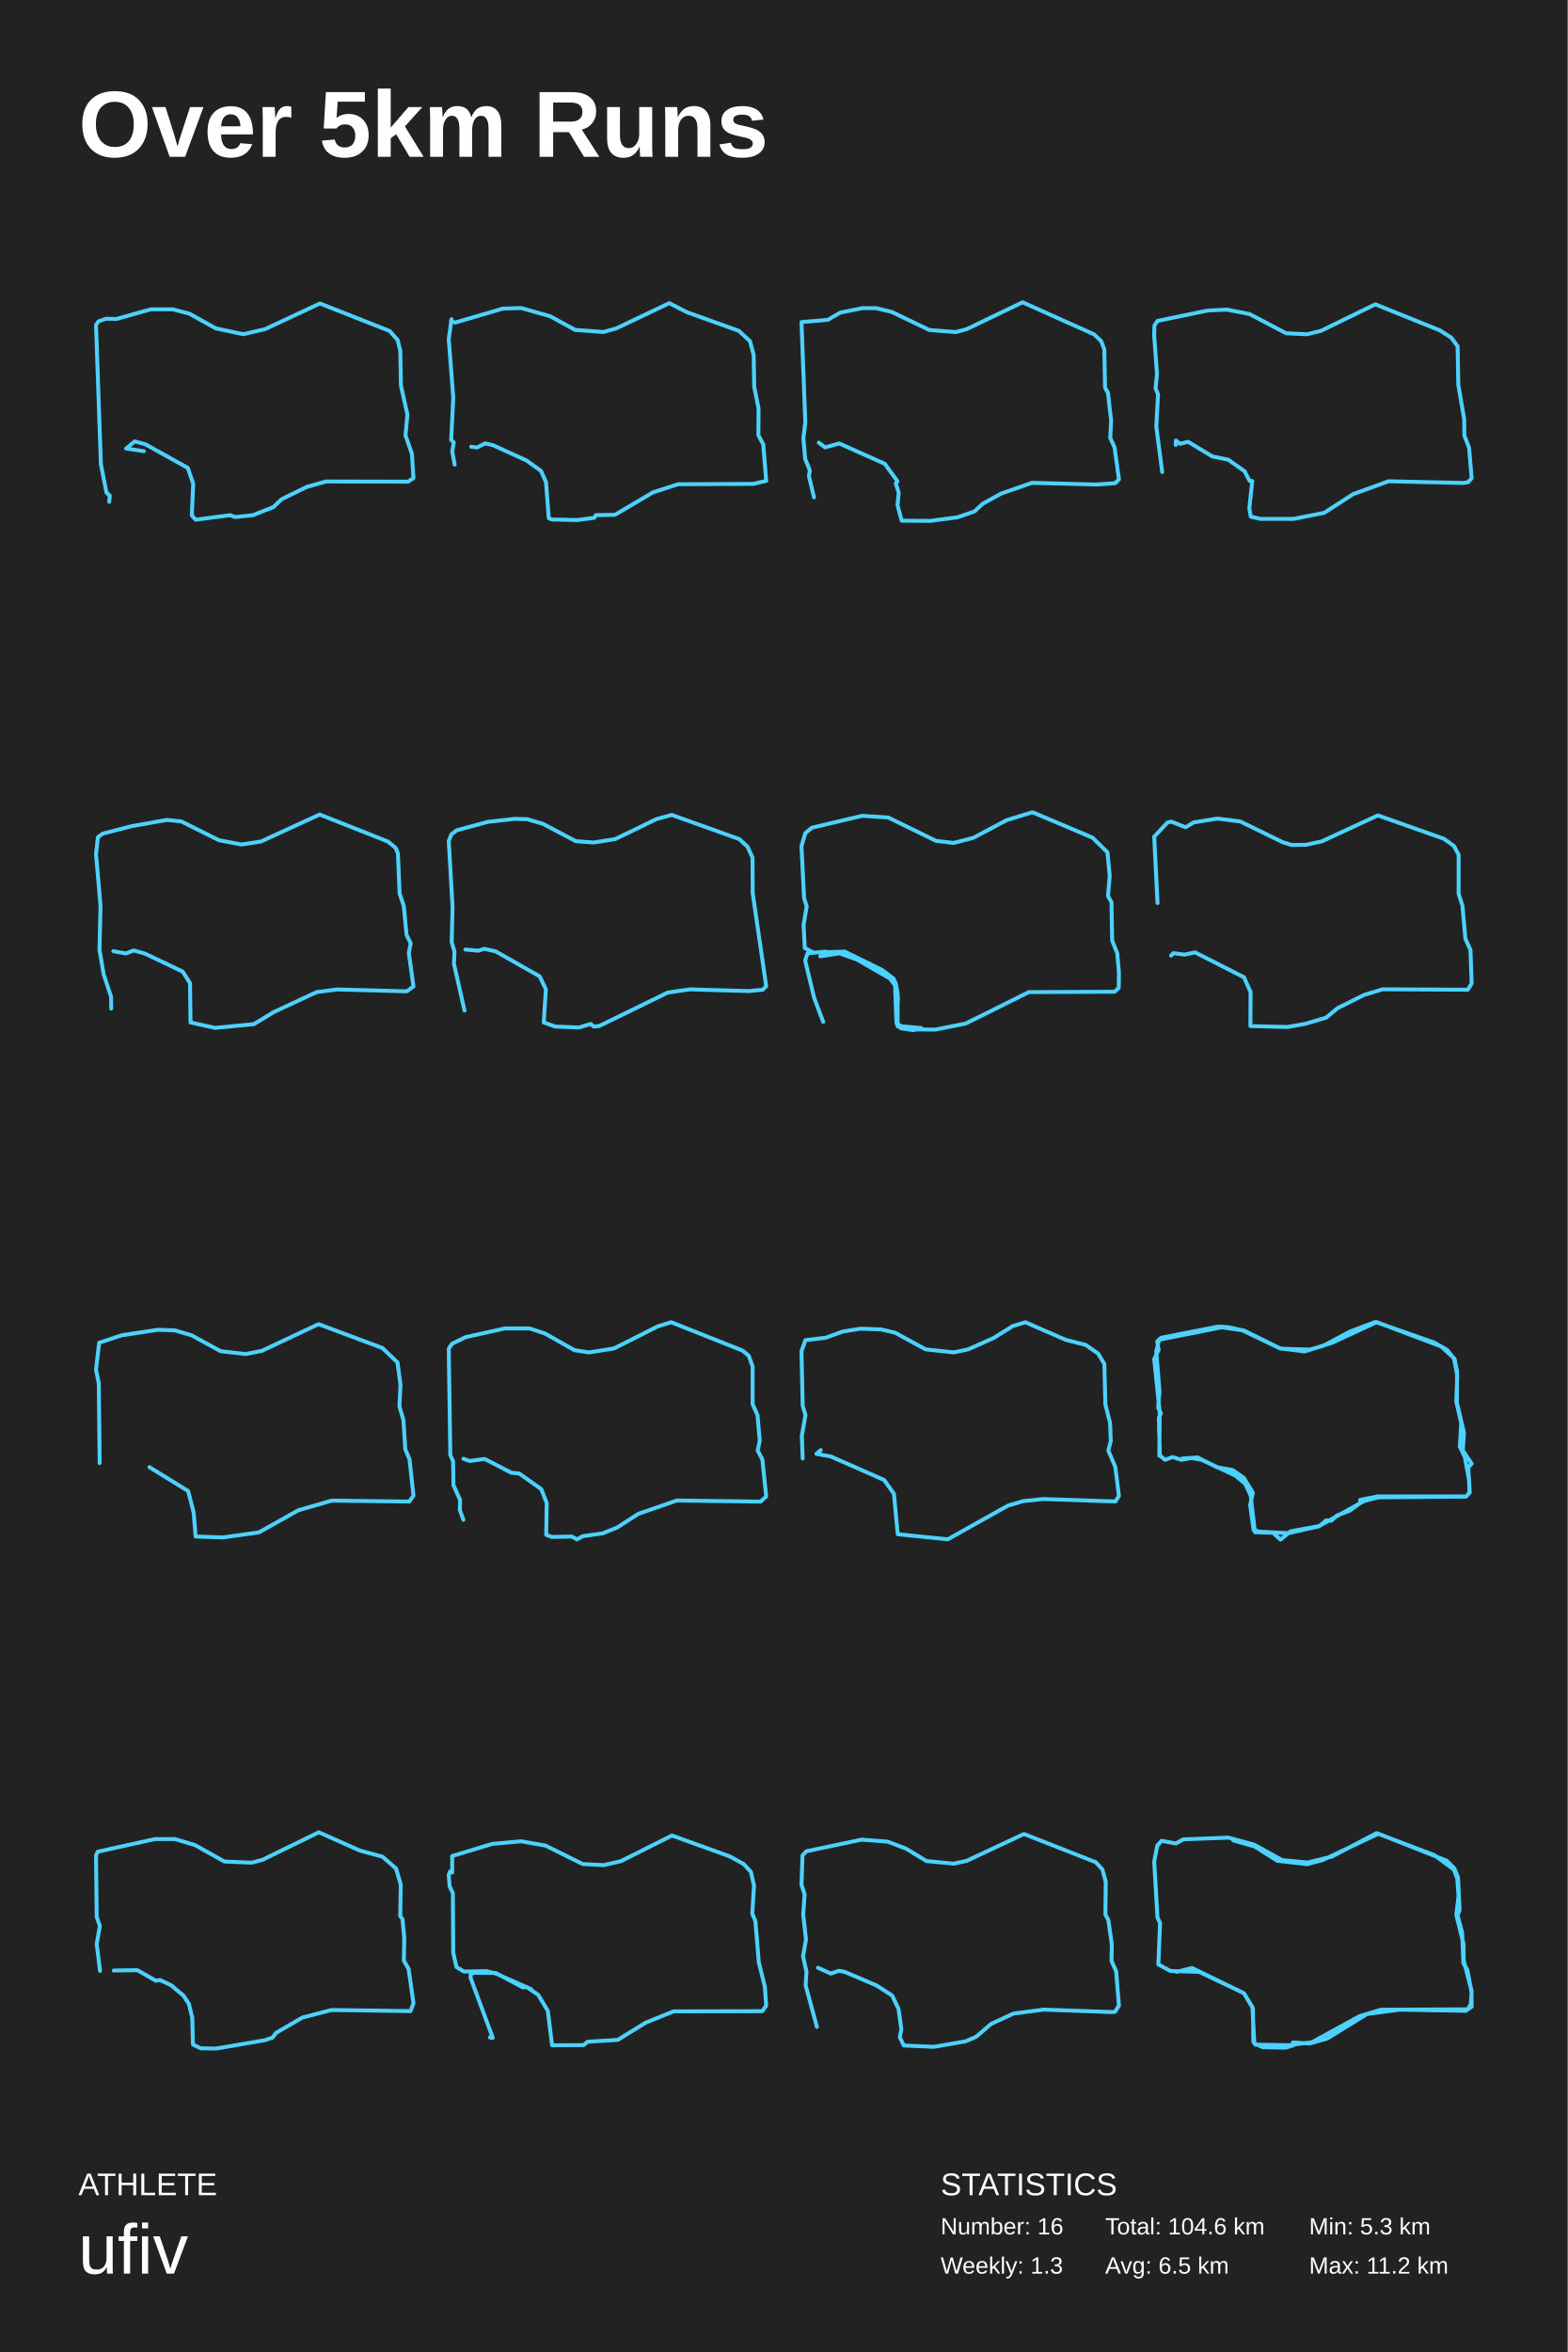
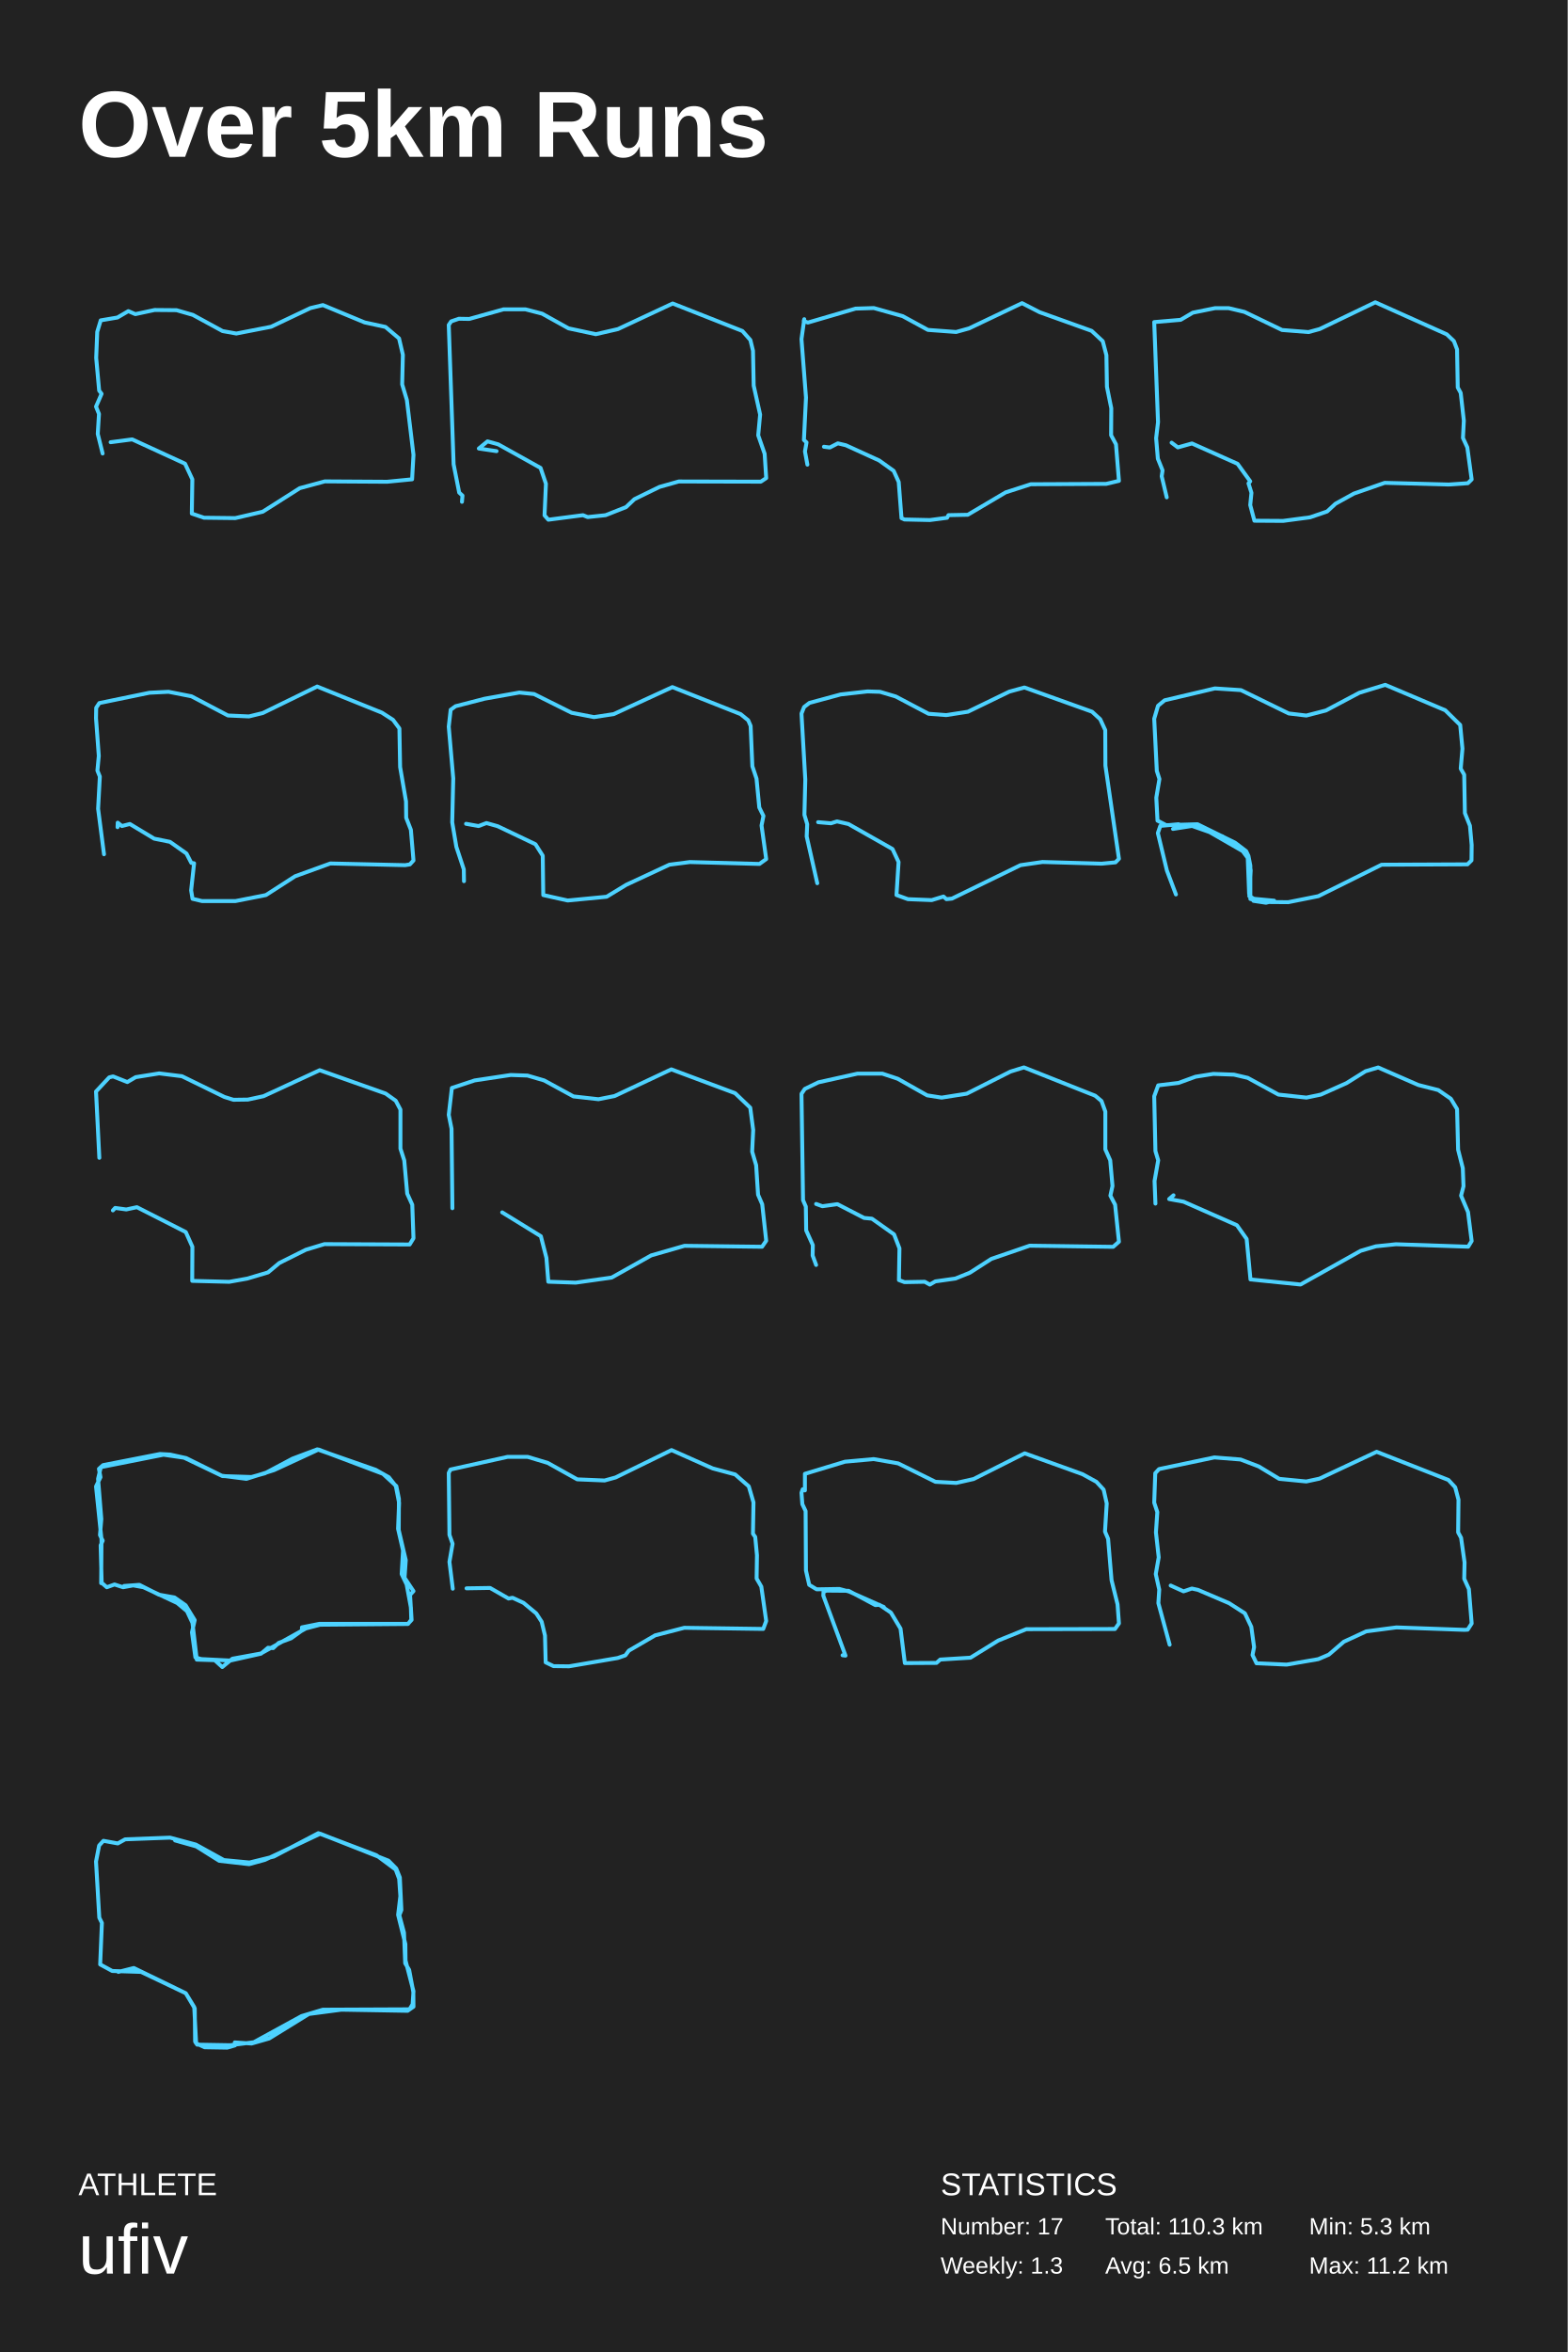
<svg xmlns="http://www.w3.org/2000/svg" baseProfile="full" height="300mm" version="1.1" viewBox="0,0,200,300" width="200mm">
  <defs />
  <rect fill="#222222" height="300" width="200" x="0" y="0" />
  <text fill="#FFFFFF" style="font-size:12px; font-family:Arial; font-weight:bold;" x="10" y="20">Over 5km Runs</text>
  <text fill="#FFFFFF" style="font-size:4px; font-family:Arial" x="10" y="280">ATHLETE</text>
  <text fill="#FFFFFF" style="font-size:9px; font-family:Arial" x="10" y="290">ufiv</text>
  <text fill="#FFFFFF" style="font-size:4px; font-family:Arial" x="120" y="280">STATISTICS</text>
-   <text fill="#FFFFFF" style="font-size:3px; font-family:Arial" x="120" y="285">Number: 16</text>
+   <text fill="#FFFFFF" style="font-size:3px; font-family:Arial" x="120" y="285">Number: 17</text>
  <text fill="#FFFFFF" style="font-size:3px; font-family:Arial" x="120" y="290">Weekly: 1.3</text>
-   <text fill="#FFFFFF" style="font-size:3px; font-family:Arial" x="141" y="285">Total: 104.6 km</text>
+   <text fill="#FFFFFF" style="font-size:3px; font-family:Arial" x="141" y="285">Total: 110.3 km</text>
  <text fill="#FFFFFF" style="font-size:3px; font-family:Arial" x="141" y="290">Avg: 6.5 km</text>
  <text fill="#FFFFFF" style="font-size:3px; font-family:Arial" x="167" y="285">Min: 5.3 km</text>
  <text fill="#FFFFFF" style="font-size:3px; font-family:Arial" x="167" y="290">Max: 11.2 km</text>
-   <polyline fill="none" points="18.349,57.545 16.087,57.209 17.196,56.296 18.571,56.68 23.961,59.683 24.648,61.701 24.471,65.737 24.959,66.289 29.373,65.713 29.972,65.953 32.256,65.713 34.873,64.68 35.938,63.671 39.132,62.109 41.594,61.413 52.062,61.437 52.75,60.98 52.55,57.881 51.73,55.527 51.974,52.885 51.153,49.185 51.064,44.741 50.732,43.371 49.711,42.218 40.817,38.711 33.831,41.978 31.014,42.627 27.532,41.882 24.16,40.008 22.031,39.456 19.237,39.456 14.867,40.681 13.536,40.657 12.561,40.993 12.25,41.45 12.871,59.227 13.581,62.83 14.002,63.214 13.936,64.007" stroke="#4dd2ff" stroke-linecap="round" stroke-linejoin="round" stroke-width="0.5" />
-   <polyline fill="none" points="60.113,56.983 60.867,57.079 61.888,56.55 62.909,56.791 67.17,58.738 69.012,60.06 69.655,61.478 70.01,66.092 70.388,66.261 73.628,66.333 75.825,66.044 76.002,65.708 78.465,65.66 83.303,62.8 86.499,61.766 96.13,61.718 97.75,61.333 97.373,56.671 96.751,55.517 96.774,52.08 96.219,49.34 96.152,45.301 95.686,43.523 94.266,42.201 87.631,39.821 85.389,38.667 78.621,41.888 76.978,42.345 73.383,42.08 70.166,40.326 66.482,39.292 64.152,39.364 58.071,41.143 57.538,40.951 57.605,40.71 57.25,43.258 57.827,50.71 57.561,56.118 57.894,56.43 57.694,57.584 58.005,59.266" stroke="#4dd2ff" stroke-linecap="round" stroke-linejoin="round" stroke-width="0.5" />
-   <polyline fill="none" points="104.469,56.466 105.268,57.067 107.066,56.562 112.88,59.158 114.5,61.394 114.278,61.658 114.655,62.86 114.5,64.422 115.032,66.417 118.694,66.441 122.134,65.984 124.309,65.239 125.374,64.254 127.726,62.956 131.654,61.586 139.821,61.802 142.262,61.634 142.75,61.153 142.195,57.067 141.64,55.865 141.751,53.654 141.352,50.121 140.975,49.424 140.886,44.568 140.486,43.511 139.577,42.645 130.456,38.559 123.354,41.972 121.934,42.357 118.561,42.092 113.768,39.785 111.748,39.304 110.017,39.304 107.177,39.881 105.623,40.794 102.25,41.083 102.738,53.846 102.494,55.889 102.716,58.509 103.315,59.999 103.204,60.745 103.848,63.437" stroke="#4dd2ff" stroke-linecap="round" stroke-linejoin="round" stroke-width="0.5" />
-   <polyline fill="none" points="149.996,56.757 150.018,56.182 150.549,56.613 151.568,56.35 154.668,58.22 156.683,58.628 158.787,60.115 159.407,61.314 159.761,61.362 159.384,64.816 159.562,65.895 160.78,66.183 165.031,66.183 168.928,65.415 172.648,63.017 177.143,61.386 186.687,61.602 187.285,61.506 187.75,61.002 187.418,57.093 186.82,55.558 186.798,53.472 186.045,49.083 185.956,44.166 185.137,43.063 183.72,42.151 175.46,38.817 168.53,42.199 166.758,42.631 164.079,42.511 159.429,40.065 156.506,39.489 154.07,39.609 147.671,40.928 147.272,41.528 147.25,42.871 147.604,47.668 147.427,49.538 147.737,50.306 147.516,54.407 148.269,60.211" stroke="#4dd2ff" stroke-linecap="round" stroke-linejoin="round" stroke-width="0.5" />
-   <polyline fill="none" points="14.458,121.327 16.048,121.614 17.064,121.231 18.499,121.638 23.314,123.934 24.241,125.393 24.307,130.416 27.421,131.109 32.39,130.631 34.907,129.1 40.406,126.541 43.011,126.206 51.889,126.446 52.75,125.824 52.154,121.542 52.397,120.323 51.867,119.246 51.513,115.563 50.983,113.984 50.763,108.842 50.453,108.124 49.482,107.335 40.781,103.891 33.295,107.335 30.778,107.718 27.929,107.167 23.137,104.776 21.26,104.584 16.821,105.374 13.111,106.33 12.493,106.785 12.25,108.937 12.824,115.539 12.692,121.136 13.222,124.269 14.171,127.139 14.193,128.646" stroke="#4dd2ff" stroke-linecap="round" stroke-linejoin="round" stroke-width="0.5" />
-   <polyline fill="none" points="59.373,121.118 61.01,121.262 61.784,121.022 63.244,121.357 68.863,124.544 69.637,126.197 69.371,130.413 70.831,130.94 73.861,131.06 75.366,130.605 75.742,130.94 76.449,130.868 85.186,126.604 87.995,126.197 95.538,126.412 97.308,126.245 97.75,125.789 96.025,113.907 96.003,109.379 95.361,107.989 94.322,107.031 85.695,103.94 83.771,104.467 78.484,107.031 75.719,107.462 73.463,107.294 69.283,105.09 67.27,104.491 65.677,104.443 62.249,104.827 58.267,105.905 57.582,106.432 57.25,107.27 57.737,115.68 57.626,120.183 57.98,121.381 57.914,122.939 59.263,128.904" stroke="#4dd2ff" stroke-linecap="round" stroke-linejoin="round" stroke-width="0.5" />
-   <polyline fill="none" points="104.645,121.981 107.263,121.572 110.944,122.917 113.495,124.503 114.271,125.416 114.515,126.665 114.515,130.917 116.157,131.301 119.35,131.325 123.188,130.557 131.261,126.545 142.218,126.497 142.728,125.992 142.75,124.022 142.528,121.572 141.885,119.963 141.796,115.062 141.353,114.293 141.574,111.747 141.286,108.72 139.379,106.846 131.727,103.603 128.422,104.612 124.163,106.87 121.657,107.519 119.417,107.254 113.318,104.275 109.991,104.059 103.581,105.573 102.738,106.269 102.25,107.927 102.583,114.581 102.915,115.614 102.516,117.993 102.671,120.924 103.78,121.5 107.773,121.38 112.564,123.734 113.983,124.815 114.271,125.416 114.56,127.265 114.382,130.557 114.981,130.893 117.554,131.133 116.512,131.397 114.915,131.157 114.36,130.268 114.183,125.68 113.539,124.815 109.325,122.389 106.996,121.572 106.265,121.716 105.355,121.38 103.026,121.596 102.716,122.509 103.869,127.29 105.022,130.34" stroke="#4dd2ff" stroke-linecap="round" stroke-linejoin="round" stroke-width="0.5" />
-   <polyline fill="none" points="149.403,121.887 149.691,121.574 151.111,121.767 152.465,121.478 158.701,124.651 159.544,126.526 159.522,130.876 164.249,130.996 166.535,130.588 169.198,129.795 170.64,128.593 174.013,126.91 176.388,126.189 187.262,126.237 187.75,125.444 187.595,121.166 186.951,119.748 186.574,115.517 186.086,114.003 186.086,109.027 185.486,107.898 184.199,106.984 175.789,104.004 168.621,107.321 166.623,107.753 164.782,107.778 163.628,107.417 158.213,104.773 155.306,104.412 152.31,104.893 151.245,105.518 149.425,104.797 148.937,104.917 147.25,106.72 147.672,115.181" stroke="#4dd2ff" stroke-linecap="round" stroke-linejoin="round" stroke-width="0.5" />
-   <polyline fill="none" points="19.066,187.139 24.002,190.183 24.71,192.939 24.953,195.983 28.45,196.103 33.031,195.456 38.077,192.628 42.326,191.405 52.219,191.525 52.75,190.758 52.241,186.108 51.71,184.885 51.466,181.122 50.957,179.396 51.09,176.639 50.714,173.787 48.789,171.941 40.644,168.897 33.407,172.301 31.349,172.708 28.162,172.349 24.422,170.311 22.298,169.688 20.151,169.616 15.548,170.311 12.648,171.27 12.25,174.698 12.604,176.472 12.715,186.611" stroke="#4dd2ff" stroke-linecap="round" stroke-linejoin="round" stroke-width="0.5" />
-   <polyline fill="none" points="59.118,186.065 59.919,186.354 61.832,186.09 65.234,187.848 66.235,187.944 69.06,189.944 69.749,191.726 69.682,195.773 70.394,196.038 72.974,195.99 73.619,196.351 74.331,195.942 76.888,195.58 78.734,194.834 81.47,193.075 86.363,191.389 97.016,191.534 97.75,190.883 97.261,186.162 96.66,185.006 96.927,183.777 96.638,180.501 96.015,179.104 96.015,174.286 95.526,172.937 94.725,172.262 85.629,168.649 83.916,169.179 78.334,171.997 75.131,172.503 73.285,172.214 69.527,170.094 67.57,169.444 64.389,169.444 59.407,170.552 57.673,171.395 57.25,172.021 57.45,185.584 57.806,186.403 57.85,189.438 58.696,191.317 58.673,192.642 59.118,193.846" stroke="#4dd2ff" stroke-linecap="round" stroke-linejoin="round" stroke-width="0.5" />
-   <polyline fill="none" points="104.711,184.961 104.156,185.441 105.996,185.778 112.802,188.779 114.043,190.531 114.531,195.693 120.915,196.342 128.585,192.044 130.536,191.468 133.085,191.204 142.307,191.516 142.75,190.796 142.284,187.098 141.398,185.009 141.708,183.809 141.619,181.504 141.021,179.151 140.888,173.965 140.09,172.644 138.494,171.54 135.945,170.891 130.824,168.658 129.206,169.139 126.789,170.651 123.509,172.116 121.669,172.5 118.1,172.116 114.176,169.979 112.425,169.571 109.787,169.475 107.526,169.835 105.353,170.627 102.76,170.939 102.25,172.332 102.405,179.319 102.76,180.495 102.294,183.137 102.405,186.018" stroke="#4dd2ff" stroke-linecap="round" stroke-linejoin="round" stroke-width="0.5" />
-   <polyline fill="none" points="150.834,186.039 152.78,185.897 155.271,187.152 157.26,187.507 158.681,188.501 159.839,190.395 159.49,191.957 159.927,195.153 160.67,195.366 164.385,195.556 168.298,194.68 169.194,193.922 169.85,193.97 170.549,193.307 172.144,192.715 173.521,191.721 173.521,191.318 175.751,190.869 187.072,190.869 187.466,190.348 187.422,188.809 186.876,185.85 186.242,184.524 186.417,181.518 185.783,178.748 185.914,175.434 185.499,173.303 184.603,172.167 182.92,171.22 175.467,168.616 172.319,169.8 168.8,171.67 167.074,172.143 163.38,172.025 158.484,169.681 155.861,169.302 147.862,170.889 147.512,172.38 147.928,177.517 147.753,179.553 148.102,180.263 147.84,180.855 147.971,185.637 148.627,186.205 149.61,185.85 150.703,186.205 151.993,185.968 153.304,186.205 157.61,188.217 158.856,189.259 159.555,190.75 160.102,195.437 162.397,195.508 163.358,196.384 164.648,195.319 168.276,194.656 174.024,191.46 175.838,190.987 187.029,190.892 187.51,190.371 187.313,187.176 187.75,186.702 186.613,184.998 186.766,182.749 185.87,178.914 185.892,174.937 185.564,173.303 183.86,171.741 175.642,168.64 169.959,171.267 166.44,172.38 163.293,171.978 158.746,169.729 156.692,169.279 155.402,169.208 148.146,170.628 147.622,171.102 147.818,172.167 147.25,173.351 147.949,180.121 147.906,185.684" stroke="#4dd2ff" stroke-linecap="round" stroke-linejoin="round" stroke-width="0.5" />
-   <polyline fill="none" points="14.519,251.342 17.521,251.294 19.879,252.643 20.39,252.547 21.791,253.197 23.415,254.546 24.104,255.606 24.527,257.365 24.616,260.785 25.617,261.267 27.596,261.291 33.801,260.231 34.78,259.894 35.224,259.292 38.583,257.34 42.297,256.377 52.372,256.521 52.75,255.51 52.127,251.126 51.527,250.09 51.571,247.127 51.349,244.79 51.06,244.381 51.126,240.382 50.526,238.334 48.791,236.817 45.922,236.046 40.673,233.709 33.534,237.202 32.133,237.588 28.641,237.443 24.883,235.347 22.325,234.576 19.745,234.576 12.472,236.19 12.25,236.624 12.339,244.525 12.739,245.657 12.339,247.97 12.762,251.391" stroke="#4dd2ff" stroke-linecap="round" stroke-linejoin="round" stroke-width="0.5" />
-   <polyline fill="none" points="62.493,259.88 62.866,259.928 60.036,252.277 60.058,251.801 60.431,251.635 63.261,251.659 66.684,253.488 67.189,253.441 68.658,254.439 69.887,256.482 70.436,260.878 74.472,260.855 74.955,260.427 78.816,260.189 82.349,258.003 85.925,256.554 97.245,256.53 97.75,255.817 97.574,253.393 96.807,250.304 96.368,245.029 95.973,244.102 96.192,240.514 95.797,238.755 94.876,237.757 93.099,236.783 85.727,234.122 79.211,237.401 76.995,237.9 74.341,237.757 69.58,235.405 66.465,234.858 62.801,235.191 57.689,236.736 57.689,238.851 57.404,238.708 57.25,239.159 57.36,240.609 57.777,241.488 57.82,249.069 58.237,250.898 59.181,251.469 62.077,251.421 63.327,251.754 67.759,253.726" stroke="#4dd2ff" stroke-linecap="round" stroke-linejoin="round" stroke-width="0.5" />
-   <polyline fill="none" points="104.351,250.986 105.988,251.729 107.05,251.369 107.824,251.537 111.805,253.238 113.818,254.532 114.637,256.257 114.991,258.844 114.792,259.85 115.3,260.904 119.149,261.072 123.175,260.377 124.524,259.802 126.448,258.149 129.302,256.832 133.15,256.328 141.843,256.64 142.241,256.616 142.75,255.825 142.396,251.441 141.799,250.124 141.843,248.039 141.401,244.901 141.025,244.206 141.069,240.037 140.649,238.456 139.786,237.522 130.629,233.928 123.329,237.354 121.648,237.714 118.198,237.378 115.588,235.797 113.265,234.91 109.925,234.647 102.869,236.132 102.383,236.659 102.25,240.421 102.648,241.619 102.471,244.206 102.825,247.392 102.449,249.525 102.891,251.513 102.781,253.238 104.219,258.532" stroke="#4dd2ff" stroke-linecap="round" stroke-linejoin="round" stroke-width="0.5" />
-   <polyline fill="none" points="150.091,251.52 152.073,251.019 158.702,254.239 159.847,256.171 159.891,260.417 160.155,260.798 164.384,260.87 167.379,260.488 173.479,257.149 176.188,256.338 187.243,256.29 187.64,255.646 187.75,253.976 186.737,250.064 186.715,247.965 185.79,244.244 186.076,241.859 185.922,239.641 185.482,238.472 183.015,236.635 175.615,233.82 169.934,236.802 166.828,237.565 163.569,237.255 159.979,235.275 156.698,234.393 150.972,234.607 150.025,235.132 148.197,234.798 147.646,235.395 147.25,237.446 147.668,244.602 147.999,245.27 147.779,250.565 149.32,251.4 152.998,251.52 158.702,254.239 159.781,256.004 160.023,260.631 161.102,261.132 163.987,261.18 164.978,260.894 164.956,260.512 167.093,260.655 169.339,260.011 174.404,256.886 178.544,256.338 187.001,256.481 187.75,255.956 187.728,254.072 187.199,251.257 186.693,250.422 186.539,246.51 185.944,244.292 186.208,243.624 186.01,239.474 185.548,238.329 184.557,237.327 175.858,233.892 168.788,237.231 166.784,237.78 162.974,237.351 160.045,235.514 157.336,234.751" stroke="#4dd2ff" stroke-linecap="round" stroke-linejoin="round" stroke-width="0.5" />
+   <polyline fill="none" points="14.113,56.404 16.863,56.044 23.606,59.143 24.538,61.136 24.471,65.508 26.024,66.037 30.016,66.085 33.52,65.268 38.245,62.265 41.438,61.401 49.379,61.449 52.573,61.136 52.75,58.014 51.907,51.023 51.308,49.029 51.397,45.257 50.909,43.167 49.179,41.702 46.518,41.125 41.194,38.915 39.597,39.299 34.585,41.678 30.149,42.543 28.397,42.23 24.604,40.164 22.519,39.564 19.725,39.54 17.263,40.068 16.375,39.684 14.978,40.501 12.849,40.861 12.405,42.326 12.272,45.642 12.649,49.822 12.96,50.23 12.25,51.864 12.627,52.801 12.472,55.347 13.093,57.845" stroke="#4dd2ff" stroke-linecap="round" stroke-linejoin="round" stroke-width="0.5" />
+   <polyline fill="none" points="63.349,57.545 61.087,57.209 62.196,56.296 63.571,56.68 68.961,59.683 69.648,61.701 69.471,65.737 69.959,66.289 74.373,65.713 74.972,65.953 77.256,65.713 79.873,64.68 80.938,63.671 84.132,62.109 86.594,61.413 97.062,61.437 97.75,60.98 97.55,57.881 96.73,55.527 96.974,52.885 96.153,49.185 96.064,44.741 95.732,43.371 94.711,42.218 85.817,38.711 78.831,41.978 76.014,42.627 72.532,41.882 69.16,40.008 67.031,39.456 64.237,39.456 59.867,40.681 58.536,40.657 57.561,40.993 57.25,41.45 57.871,59.227 58.581,62.83 59.002,63.214 58.936,64.007" stroke="#4dd2ff" stroke-linecap="round" stroke-linejoin="round" stroke-width="0.5" />
+   <polyline fill="none" points="105.113,56.983 105.867,57.079 106.888,56.55 107.909,56.791 112.17,58.738 114.012,60.06 114.655,61.478 115.01,66.092 115.388,66.261 118.628,66.333 120.825,66.044 121.002,65.708 123.465,65.66 128.303,62.8 131.499,61.766 141.13,61.718 142.75,61.333 142.373,56.671 141.751,55.517 141.774,52.08 141.219,49.34 141.152,45.301 140.686,43.523 139.266,42.201 132.631,39.821 130.389,38.667 123.621,41.888 121.978,42.345 118.383,42.08 115.166,40.326 111.482,39.292 109.152,39.364 103.071,41.143 102.538,40.951 102.605,40.71 102.25,43.258 102.827,50.71 102.561,56.118 102.894,56.43 102.694,57.584 103.005,59.266" stroke="#4dd2ff" stroke-linecap="round" stroke-linejoin="round" stroke-width="0.5" />
+   <polyline fill="none" points="149.469,56.466 150.268,57.067 152.066,56.562 157.88,59.158 159.5,61.394 159.278,61.658 159.655,62.86 159.5,64.422 160.032,66.417 163.694,66.441 167.134,65.984 169.309,65.239 170.374,64.254 172.726,62.956 176.654,61.586 184.821,61.802 187.262,61.634 187.75,61.153 187.195,57.067 186.64,55.865 186.751,53.654 186.352,50.121 185.975,49.424 185.886,44.568 185.486,43.511 184.577,42.645 175.456,38.559 168.354,41.972 166.934,42.357 163.561,42.092 158.768,39.785 156.748,39.304 155.017,39.304 152.177,39.881 150.623,40.794 147.25,41.083 147.738,53.846 147.494,55.889 147.716,58.509 148.315,59.999 148.204,60.745 148.848,63.437" stroke="#4dd2ff" stroke-linecap="round" stroke-linejoin="round" stroke-width="0.5" />
+   <polyline fill="none" points="14.996,105.507 15.018,104.932 15.549,105.363 16.568,105.1 19.668,106.97 21.683,107.378 23.787,108.865 24.407,110.064 24.761,110.112 24.384,113.566 24.562,114.645 25.78,114.933 30.031,114.933 33.928,114.165 37.648,111.767 42.143,110.136 51.687,110.352 52.285,110.256 52.75,109.752 52.418,105.843 51.82,104.308 51.798,102.222 51.045,97.833 50.956,92.916 50.137,91.813 48.72,90.901 40.46,87.567 33.53,90.949 31.758,91.381 29.079,91.261 24.429,88.815 21.506,88.239 19.07,88.359 12.671,89.678 12.272,90.278 12.25,91.621 12.604,96.418 12.427,98.288 12.737,99.056 12.516,103.157 13.269,108.961" stroke="#4dd2ff" stroke-linecap="round" stroke-linejoin="round" stroke-width="0.5" />
+   <polyline fill="none" points="59.458,105.077 61.048,105.364 62.064,104.981 63.499,105.388 68.314,107.684 69.241,109.143 69.307,114.166 72.421,114.859 77.39,114.381 79.907,112.85 85.406,110.291 88.011,109.956 96.889,110.196 97.75,109.574 97.154,105.292 97.397,104.073 96.867,102.996 96.513,99.313 95.983,97.734 95.763,92.592 95.453,91.874 94.482,91.085 85.781,87.641 78.295,91.085 75.778,91.468 72.929,90.917 68.137,88.526 66.26,88.334 61.821,89.124 58.111,90.08 57.493,90.535 57.25,92.687 57.824,99.289 57.692,104.886 58.222,108.019 59.171,110.889 59.193,112.396" stroke="#4dd2ff" stroke-linecap="round" stroke-linejoin="round" stroke-width="0.5" />
+   <polyline fill="none" points="104.373,104.868 106.01,105.012 106.784,104.772 108.244,105.107 113.863,108.294 114.637,109.947 114.371,114.163 115.831,114.69 118.861,114.81 120.366,114.355 120.742,114.69 121.449,114.618 130.186,110.354 132.995,109.947 140.538,110.162 142.308,109.995 142.75,109.539 141.025,97.657 141.003,93.129 140.361,91.739 139.322,90.781 130.695,87.69 128.771,88.217 123.484,90.781 120.719,91.212 118.463,91.044 114.283,88.84 112.27,88.241 110.677,88.193 107.249,88.577 103.267,89.655 102.582,90.182 102.25,91.02 102.737,99.43 102.626,103.933 102.98,105.131 102.914,106.689 104.263,112.654" stroke="#4dd2ff" stroke-linecap="round" stroke-linejoin="round" stroke-width="0.5" />
+   <polyline fill="none" points="149.645,105.731 152.263,105.322 155.944,106.667 158.495,108.253 159.271,109.166 159.515,110.415 159.515,114.667 161.157,115.051 164.35,115.075 168.188,114.307 176.261,110.295 187.218,110.247 187.728,109.742 187.75,107.772 187.528,105.322 186.885,103.713 186.796,98.812 186.353,98.043 186.574,95.497 186.286,92.47 184.379,90.596 176.727,87.353 173.422,88.362 169.163,90.62 166.657,91.269 164.417,91.004 158.318,88.025 154.991,87.809 148.581,89.323 147.738,90.019 147.25,91.677 147.583,98.331 147.915,99.364 147.516,101.743 147.671,104.674 148.78,105.25 152.773,105.13 157.564,107.484 158.983,108.565 159.271,109.166 159.56,111.015 159.382,114.307 159.981,114.643 162.554,114.883 161.512,115.147 159.915,114.907 159.36,114.018 159.183,109.43 158.539,108.565 154.325,106.139 151.996,105.322 151.265,105.466 150.355,105.13 148.026,105.346 147.716,106.259 148.869,111.04 150.022,114.09" stroke="#4dd2ff" stroke-linecap="round" stroke-linejoin="round" stroke-width="0.5" />
+   <polyline fill="none" points="14.403,154.387 14.691,154.074 16.111,154.267 17.465,153.978 23.701,157.151 24.544,159.026 24.522,163.376 29.249,163.496 31.535,163.088 34.198,162.295 35.64,161.093 39.013,159.41 41.388,158.689 52.262,158.737 52.75,157.944 52.595,153.666 51.951,152.248 51.574,148.017 51.086,146.503 51.086,141.527 50.486,140.398 49.199,139.484 40.789,136.504 33.621,139.821 31.623,140.253 29.782,140.278 28.628,139.917 23.213,137.273 20.306,136.912 17.31,137.393 16.245,138.018 14.425,137.297 13.937,137.417 12.25,139.22 12.672,147.681" stroke="#4dd2ff" stroke-linecap="round" stroke-linejoin="round" stroke-width="0.5" />
+   <polyline fill="none" points="64.066,154.639 69.002,157.683 69.71,160.439 69.953,163.483 73.45,163.603 78.031,162.956 83.077,160.128 87.326,158.905 97.219,159.025 97.75,158.258 97.241,153.608 96.71,152.385 96.466,148.622 95.957,146.896 96.09,144.139 95.714,141.287 93.789,139.441 85.644,136.397 78.407,139.801 76.349,140.208 73.162,139.849 69.422,137.811 67.298,137.188 65.151,137.116 60.548,137.811 57.648,138.77 57.25,142.198 57.604,143.972 57.715,154.111" stroke="#4dd2ff" stroke-linecap="round" stroke-linejoin="round" stroke-width="0.5" />
+   <polyline fill="none" points="104.118,153.565 104.919,153.854 106.832,153.59 110.234,155.348 111.235,155.444 114.06,157.444 114.749,159.226 114.682,163.273 115.394,163.538 117.974,163.49 118.619,163.851 119.331,163.442 121.888,163.08 123.734,162.334 126.47,160.575 131.363,158.889 142.016,159.034 142.75,158.383 142.261,153.662 141.66,152.506 141.927,151.277 141.638,148.001 141.015,146.604 141.015,141.786 140.526,140.437 139.725,139.762 130.629,136.149 128.916,136.679 123.334,139.497 120.131,140.003 118.285,139.714 114.527,137.594 112.57,136.944 109.389,136.944 104.407,138.052 102.673,138.895 102.25,139.521 102.45,153.084 102.806,153.903 102.85,156.938 103.696,158.817 103.673,160.142 104.118,161.346" stroke="#4dd2ff" stroke-linecap="round" stroke-linejoin="round" stroke-width="0.5" />
+   <polyline fill="none" points="149.711,152.461 149.156,152.941 150.996,153.278 157.802,156.279 159.043,158.031 159.531,163.193 165.915,163.842 173.585,159.544 175.536,158.968 178.085,158.704 187.307,159.016 187.75,158.296 187.284,154.598 186.398,152.509 186.708,151.309 186.619,149.004 186.021,146.651 185.888,141.465 185.09,140.144 183.494,139.04 180.945,138.391 175.824,136.158 174.206,136.639 171.789,138.151 168.509,139.616 166.669,140 163.1,139.616 159.176,137.479 157.425,137.071 154.787,136.975 152.526,137.335 150.353,138.127 147.76,138.439 147.25,139.832 147.405,146.819 147.76,147.995 147.294,150.637 147.405,153.518" stroke="#4dd2ff" stroke-linecap="round" stroke-linejoin="round" stroke-width="0.5" />
+   <polyline fill="none" points="15.834,202.289 17.78,202.147 20.271,203.402 22.26,203.757 23.681,204.751 24.839,206.645 24.49,208.207 24.927,211.403 25.67,211.616 29.385,211.806 33.298,210.93 34.194,210.172 34.85,210.22 35.549,209.557 37.144,208.965 38.521,207.971 38.521,207.568 40.751,207.119 52.072,207.119 52.466,206.598 52.422,205.059 51.876,202.1 51.242,200.774 51.417,197.768 50.783,194.998 50.914,191.684 50.499,189.553 49.603,188.417 47.92,187.47 40.467,184.866 37.319,186.05 33.8,187.92 32.074,188.393 28.38,188.275 23.484,185.931 20.861,185.552 12.862,187.139 12.512,188.63 12.928,193.767 12.753,195.803 13.102,196.513 12.84,197.105 12.971,201.887 13.627,202.455 14.61,202.1 15.703,202.455 16.993,202.218 18.304,202.455 22.61,204.467 23.856,205.509 24.555,207 25.102,211.687 27.397,211.758 28.358,212.634 29.648,211.569 33.276,210.906 39.024,207.71 40.838,207.237 52.029,207.142 52.51,206.621 52.313,203.426 52.75,202.952 51.613,201.248 51.766,198.999 50.87,195.164 50.892,191.187 50.564,189.553 48.86,187.991 40.642,184.89 34.959,187.517 31.44,188.63 28.293,188.228 23.746,185.979 21.692,185.529 20.402,185.458 13.146,186.878 12.622,187.352 12.818,188.417 12.25,189.601 12.949,196.371 12.906,201.934" stroke="#4dd2ff" stroke-linecap="round" stroke-linejoin="round" stroke-width="0.5" />
+   <polyline fill="none" points="59.519,202.592 62.521,202.544 64.879,203.893 65.39,203.797 66.791,204.447 68.415,205.796 69.104,206.856 69.527,208.615 69.616,212.035 70.617,212.517 72.596,212.541 78.801,211.481 79.78,211.144 80.224,210.542 83.583,208.59 87.297,207.627 97.372,207.771 97.75,206.76 97.127,202.376 96.527,201.34 96.571,198.377 96.349,196.04 96.06,195.631 96.126,191.632 95.526,189.584 93.791,188.067 90.922,187.296 85.673,184.959 78.534,188.452 77.133,188.838 73.641,188.693 69.883,186.597 67.325,185.826 64.745,185.826 57.472,187.44 57.25,187.874 57.339,195.775 57.739,196.907 57.339,199.22 57.762,202.641" stroke="#4dd2ff" stroke-linecap="round" stroke-linejoin="round" stroke-width="0.5" />
+   <polyline fill="none" points="107.493,211.13 107.866,211.178 105.036,203.527 105.058,203.051 105.431,202.885 108.261,202.909 111.684,204.738 112.189,204.691 113.658,205.689 114.887,207.732 115.436,212.128 119.472,212.105 119.955,211.677 123.816,211.439 127.349,209.253 130.925,207.804 142.245,207.78 142.75,207.067 142.574,204.643 141.807,201.554 141.368,196.279 140.973,195.352 141.192,191.764 140.797,190.005 139.876,189.007 138.099,188.033 130.727,185.372 124.211,188.651 121.995,189.15 119.341,189.007 114.58,186.655 111.465,186.108 107.801,186.441 102.689,187.986 102.689,190.101 102.404,189.958 102.25,190.409 102.36,191.859 102.777,192.738 102.82,200.319 103.237,202.148 104.181,202.719 107.077,202.671 108.327,203.004 112.759,204.976" stroke="#4dd2ff" stroke-linecap="round" stroke-linejoin="round" stroke-width="0.5" />
+   <polyline fill="none" points="149.351,202.236 150.988,202.979 152.05,202.619 152.824,202.787 156.805,204.488 158.818,205.782 159.637,207.507 159.991,210.094 159.792,211.1 160.3,212.154 164.149,212.322 168.175,211.627 169.524,211.052 171.448,209.399 174.302,208.082 178.15,207.578 186.843,207.89 187.241,207.866 187.75,207.075 187.396,202.691 186.799,201.374 186.843,199.289 186.401,196.151 186.025,195.456 186.069,191.287 185.649,189.706 184.786,188.772 175.629,185.178 168.329,188.604 166.648,188.964 163.198,188.628 160.588,187.047 158.265,186.16 154.925,185.897 147.869,187.382 147.383,187.909 147.25,191.671 147.648,192.869 147.471,195.456 147.825,198.642 147.449,200.775 147.891,202.763 147.781,204.488 149.219,209.782" stroke="#4dd2ff" stroke-linecap="round" stroke-linejoin="round" stroke-width="0.5" />
+   <polyline fill="none" points="15.091,251.52 17.073,251.019 23.702,254.239 24.847,256.171 24.891,260.417 25.155,260.798 29.384,260.87 32.379,260.488 38.479,257.149 41.188,256.338 52.243,256.29 52.64,255.646 52.75,253.976 51.737,250.064 51.715,247.965 50.79,244.244 51.076,241.859 50.922,239.641 50.482,238.472 48.015,236.635 40.615,233.82 34.934,236.802 31.828,237.565 28.569,237.255 24.979,235.275 21.698,234.393 15.972,234.607 15.025,235.132 13.197,234.798 12.646,235.395 12.25,237.446 12.668,244.602 12.999,245.27 12.779,250.565 14.32,251.4 17.998,251.52 23.702,254.239 24.781,256.004 25.023,260.631 26.102,261.132 28.987,261.18 29.978,260.894 29.956,260.512 32.093,260.655 34.339,260.011 39.404,256.886 43.544,256.338 52.001,256.481 52.75,255.956 52.728,254.072 52.199,251.257 51.693,250.422 51.539,246.51 50.944,244.292 51.208,243.624 51.01,239.474 50.548,238.329 49.557,237.327 40.858,233.892 33.788,237.231 31.784,237.78 27.974,237.351 25.045,235.514 22.336,234.751" stroke="#4dd2ff" stroke-linecap="round" stroke-linejoin="round" stroke-width="0.5" />
</svg>
